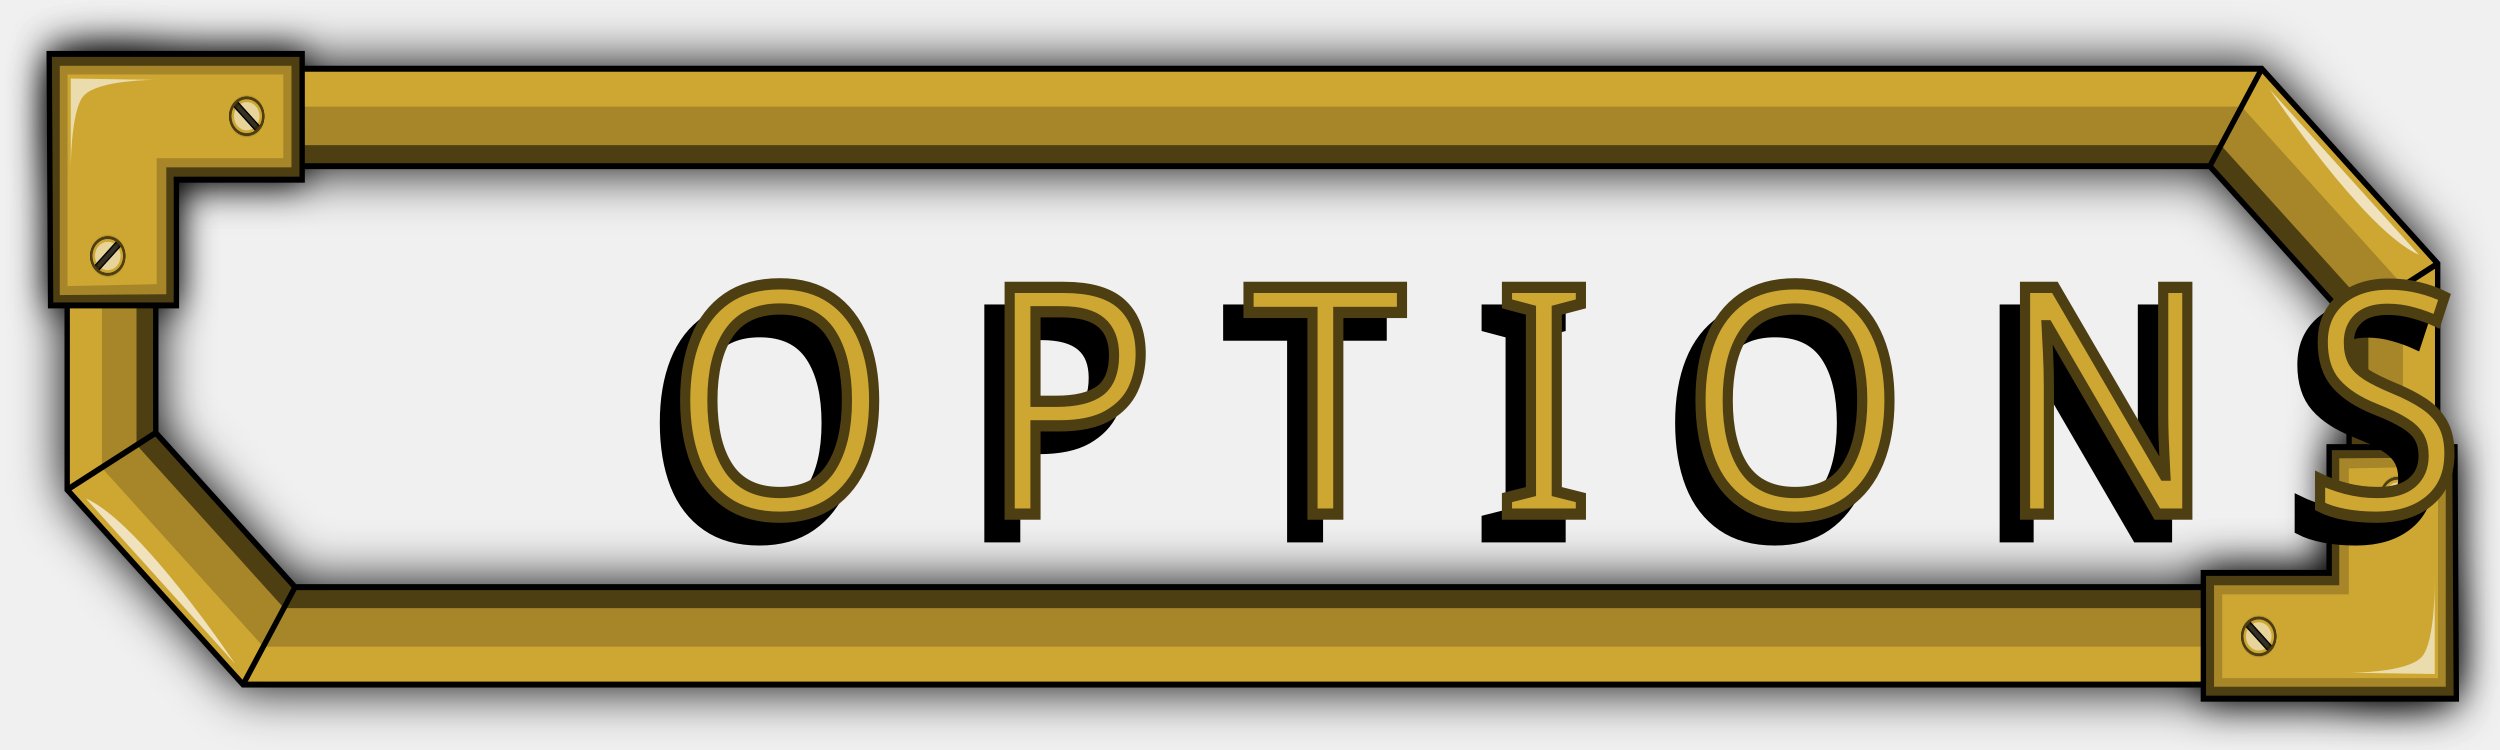
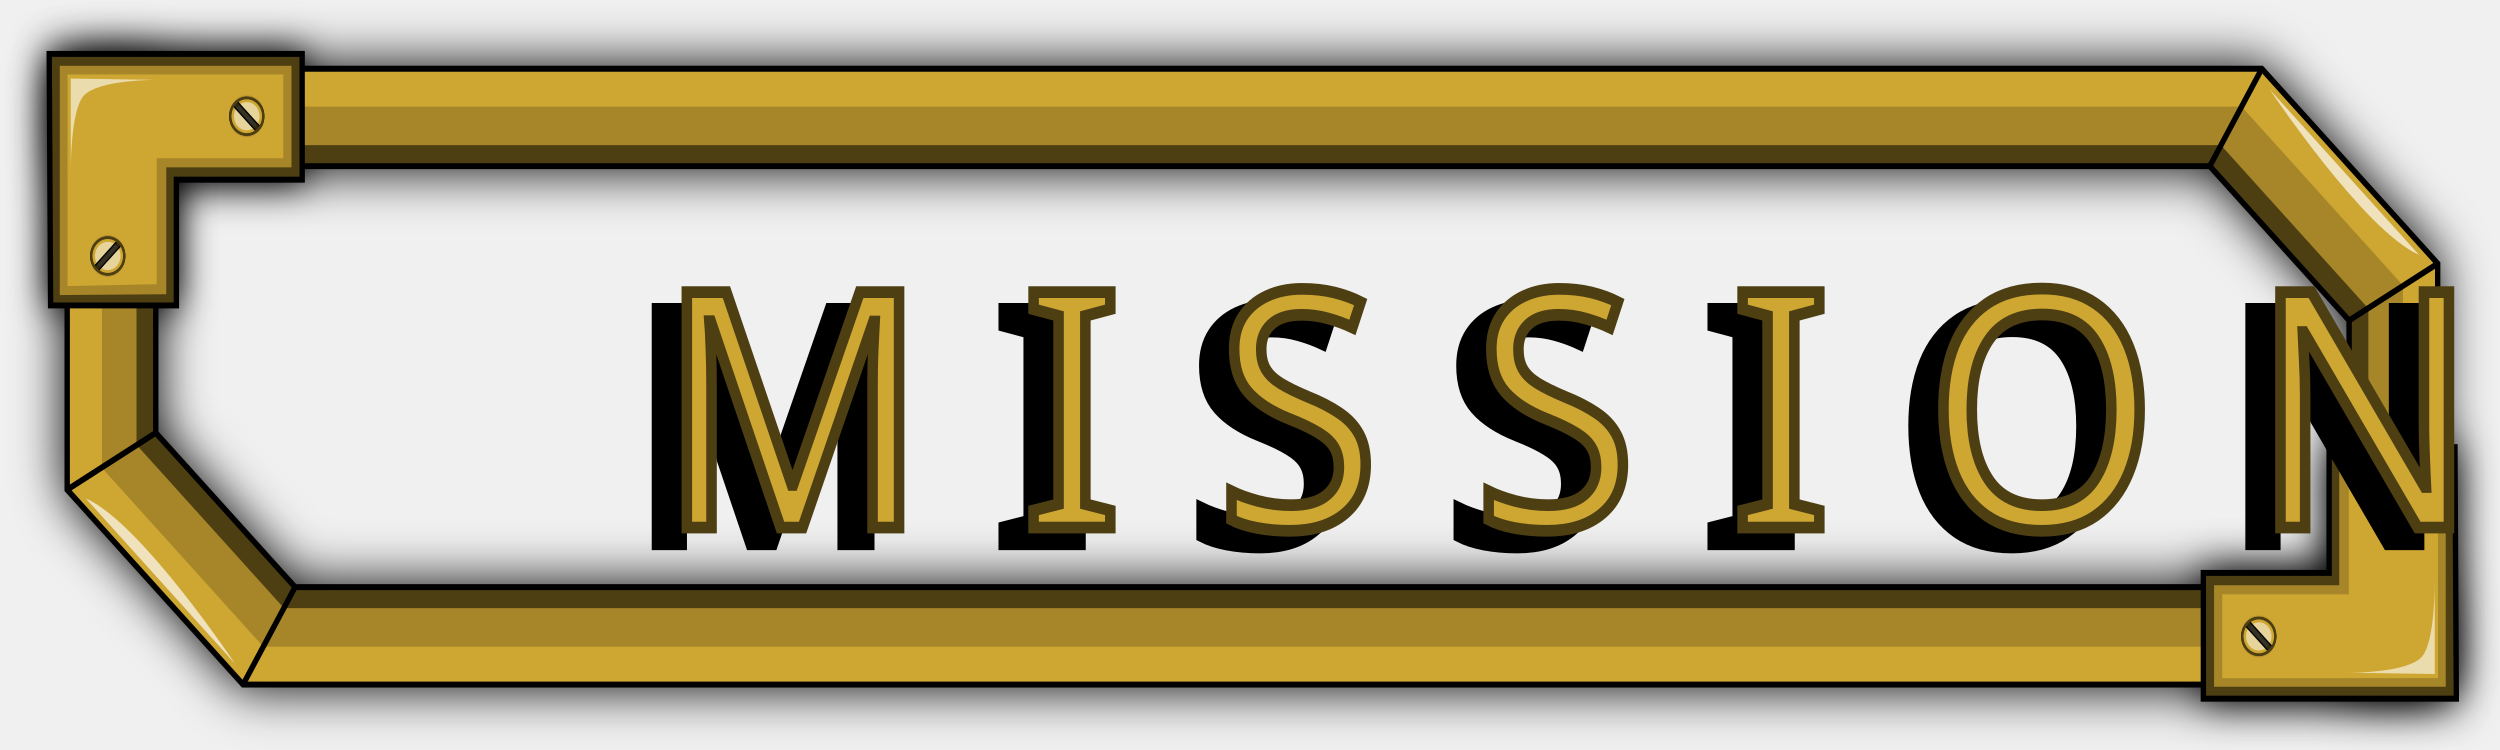
<svg xmlns="http://www.w3.org/2000/svg" width="1000" height="300" viewBox="0 0 264.583 79.375" version="1.1" id="svg5">
  <defs id="defs2">
    <filter style="color-interpolation-filters:sRGB" id="filter109766" x="-0.092" y="-0.092" width="1.185" height="1.185">
      <feGaussianBlur stdDeviation="0.038" id="feGaussianBlur109768" />
    </filter>
    <filter style="color-interpolation-filters:sRGB" id="filter134498" x="-0.026" y="-0.108" width="1.051" height="1.217">
      <feGaussianBlur stdDeviation="1.195" id="feGaussianBlur134500" />
    </filter>
    <filter style="color-interpolation-filters:sRGB" id="filter134502" x="-0.026" y="-0.108" width="1.051" height="1.217">
      <feGaussianBlur stdDeviation="1.195" id="feGaussianBlur134504" />
    </filter>
    <filter style="color-interpolation-filters:sRGB" id="filter134644" x="-0.758" y="-0.218" width="1.954" height="1.436">
      <feGaussianBlur stdDeviation="0.96" id="feGaussianBlur134646" />
    </filter>
    <filter style="color-interpolation-filters:sRGB" id="filter134696" x="-0.739" y="-0.197" width="1.916" height="1.394">
      <feGaussianBlur stdDeviation="0.862" id="feGaussianBlur134698" />
    </filter>
  </defs>
  <g id="layer1">
    <g id="g134534" transform="matrix(-2.150548,0,0,-2.382344,298.4798,41.36176)" style="fill:#000000;fill-opacity:1;filter:url(#filter134644)">
      <path style="fill:#000000;fill-opacity:1;stroke:#000000;stroke-width:0.265px;stroke-linecap:butt;stroke-linejoin:miter;stroke-opacity:1" d="m 30.359,-13.676 h -12.448 l 0.069,11.174 h 6.19 v -5.587 h 6.19 z" id="path134506" />
      <path style="fill:#000000;fill-opacity:1;stroke:none;stroke-width:0.265px;stroke-linecap:butt;stroke-linejoin:miter;stroke-opacity:1" d="M 18.432,-2.963 V -13.147 H 29.834 v 4.509 H 23.673 V -3 Z" id="path134508" />
      <path style="fill:#000000;fill-opacity:1;stroke:none;stroke-width:0.265px;stroke-linecap:butt;stroke-linejoin:miter;stroke-opacity:1" d="m 18.814,-3.363 v -9.4 h 10.617 v 3.721 h -6.23 v 5.595 z" id="path134510" />
      <circle style="mix-blend-mode:normal;fill:#000000;fill-opacity:1;stroke:#000000;stroke-width:0.115;stroke-linejoin:round;stroke-miterlimit:4;stroke-dasharray:none;stroke-opacity:1;filter:url(#filter109766)" id="circle134512" cx="8.77" cy="-5.387" r="0.81" transform="rotate(45,13.95223,9.469511)" />
      <circle style="fill:#000000;fill-opacity:1;stroke:none;stroke-width:0.202;stroke-linejoin:round;stroke-miterlimit:4;stroke-dasharray:none" id="circle134514" cx="11.379" cy="-18.026" r="0.777" transform="rotate(45)" />
      <circle style="fill:#000000;fill-opacity:1;stroke:none;stroke-width:0.164;stroke-linejoin:round;stroke-miterlimit:4;stroke-dasharray:none" id="circle134516" cx="11.379" cy="-18.026" r="0.629" transform="rotate(45)" />
      <path style="opacity:1;fill:#000000;fill-opacity:1;stroke:#000000;stroke-width:0.065;stroke-linecap:butt;stroke-linejoin:miter;stroke-miterlimit:4;stroke-dasharray:none;stroke-opacity:1" d="m 21.262,-5.368 -1.135,1.135 0.191,0.191 1.135,-1.135 z" id="path134518" />
      <circle style="fill:#000000;fill-opacity:1;stroke:#4e3f13;stroke-width:0.115;stroke-linejoin:round;stroke-miterlimit:4;stroke-dasharray:none;stroke-opacity:1" id="circle134520" cx="11.379" cy="-18.026" r="0.81" transform="rotate(45)" />
      <circle style="mix-blend-mode:normal;fill:#000000;fill-opacity:1;stroke:#000000;stroke-width:0.115;stroke-linejoin:round;stroke-miterlimit:4;stroke-dasharray:none;stroke-opacity:1;filter:url(#filter109766)" id="circle134522" cx="8.77" cy="-5.387" r="0.81" transform="rotate(45,24.86597,14.62262)" />
      <circle style="fill:#000000;fill-opacity:1;stroke:none;stroke-width:0.202;stroke-linejoin:round;stroke-miterlimit:4;stroke-dasharray:none" id="circle134524" cx="27.253" cy="11.826" r="0.777" transform="rotate(-45)" />
      <circle style="fill:#000000;fill-opacity:1;stroke:none;stroke-width:0.164;stroke-linejoin:round;stroke-miterlimit:4;stroke-dasharray:none" id="circle134526" cx="27.253" cy="11.826" r="0.629" transform="rotate(-45)" />
      <path style="opacity:1;fill:#000000;fill-opacity:1;stroke:#000000;stroke-width:0.065;stroke-linecap:butt;stroke-linejoin:miter;stroke-miterlimit:4;stroke-dasharray:none;stroke-opacity:1" d="m 26.965,-11.377 1.135,1.135 0.191,-0.191 -1.135,-1.135 z" id="path134528" />
      <circle style="fill:#000000;fill-opacity:1;stroke:#4e3f13;stroke-width:0.115;stroke-linejoin:round;stroke-miterlimit:4;stroke-dasharray:none;stroke-opacity:1" id="circle134530" cx="27.253" cy="11.826" r="0.81" transform="rotate(-45)" />
      <path style="fill:#000000;fill-opacity:1;stroke:none;stroke-width:0.265px;stroke-linecap:butt;stroke-linejoin:miter;stroke-opacity:1" d="m 18.973,-12.582 v 4.225 c 0,0 -0.041,-2.782 0.637,-3.462 0.713,-0.716 3.53,-0.704 3.53,-0.704 z" id="path134532" />
    </g>
    <g id="g134676" transform="matrix(2.150548,0,0,2.382344,-33.31189,38.28697)" style="fill:#000000;fill-opacity:1;filter:url(#filter134696)">
      <path style="fill:#000000;fill-opacity:1;stroke:#000000;stroke-width:0.265px;stroke-linecap:butt;stroke-linejoin:miter;stroke-opacity:1" d="m 30.359,-13.676 h -12.448 l 0.069,11.174 h 6.19 v -5.587 h 6.19 z" id="path134648" />
      <path style="fill:#000000;fill-opacity:1;stroke:none;stroke-width:0.265px;stroke-linecap:butt;stroke-linejoin:miter;stroke-opacity:1" d="M 18.432,-2.963 V -13.147 H 29.834 v 4.509 H 23.673 V -3 Z" id="path134650" />
      <path style="fill:#000000;fill-opacity:1;stroke:none;stroke-width:0.265px;stroke-linecap:butt;stroke-linejoin:miter;stroke-opacity:1" d="m 18.814,-3.363 v -9.4 h 10.617 v 3.721 h -6.23 v 5.595 z" id="path134652" />
      <circle style="mix-blend-mode:normal;fill:#000000;fill-opacity:1;stroke:#000000;stroke-width:0.115;stroke-linejoin:round;stroke-miterlimit:4;stroke-dasharray:none;stroke-opacity:1;filter:url(#filter109766)" id="circle134654" cx="8.77" cy="-5.387" r="0.81" transform="rotate(45,13.95223,9.469511)" />
      <circle style="fill:#000000;fill-opacity:1;stroke:none;stroke-width:0.202;stroke-linejoin:round;stroke-miterlimit:4;stroke-dasharray:none" id="circle134656" cx="11.379" cy="-18.026" r="0.777" transform="rotate(45)" />
      <circle style="fill:#000000;fill-opacity:1;stroke:none;stroke-width:0.164;stroke-linejoin:round;stroke-miterlimit:4;stroke-dasharray:none" id="circle134658" cx="11.379" cy="-18.026" r="0.629" transform="rotate(45)" />
      <path style="opacity:1;fill:#000000;fill-opacity:1;stroke:#000000;stroke-width:0.065;stroke-linecap:butt;stroke-linejoin:miter;stroke-miterlimit:4;stroke-dasharray:none;stroke-opacity:1" d="m 21.262,-5.368 -1.135,1.135 0.191,0.191 1.135,-1.135 z" id="path134660" />
      <circle style="fill:#000000;fill-opacity:1;stroke:#4e3f13;stroke-width:0.115;stroke-linejoin:round;stroke-miterlimit:4;stroke-dasharray:none;stroke-opacity:1" id="circle134662" cx="11.379" cy="-18.026" r="0.81" transform="rotate(45)" />
      <circle style="mix-blend-mode:normal;fill:#000000;fill-opacity:1;stroke:#000000;stroke-width:0.115;stroke-linejoin:round;stroke-miterlimit:4;stroke-dasharray:none;stroke-opacity:1;filter:url(#filter109766)" id="circle134664" cx="8.77" cy="-5.387" r="0.81" transform="rotate(45,24.86597,14.62262)" />
      <circle style="fill:#000000;fill-opacity:1;stroke:none;stroke-width:0.202;stroke-linejoin:round;stroke-miterlimit:4;stroke-dasharray:none" id="circle134666" cx="27.253" cy="11.826" r="0.777" transform="rotate(-45)" />
      <circle style="fill:#000000;fill-opacity:1;stroke:none;stroke-width:0.164;stroke-linejoin:round;stroke-miterlimit:4;stroke-dasharray:none" id="circle134668" cx="27.253" cy="11.826" r="0.629" transform="rotate(-45)" />
      <path style="opacity:1;fill:#000000;fill-opacity:1;stroke:#000000;stroke-width:0.065;stroke-linecap:butt;stroke-linejoin:miter;stroke-miterlimit:4;stroke-dasharray:none;stroke-opacity:1" d="m 26.965,-11.377 1.135,1.135 0.191,-0.191 -1.135,-1.135 z" id="path134670" />
      <circle style="fill:#000000;fill-opacity:1;stroke:#4e3f13;stroke-width:0.115;stroke-linejoin:round;stroke-miterlimit:4;stroke-dasharray:none;stroke-opacity:1" id="circle134672" cx="27.253" cy="11.826" r="0.81" transform="rotate(-45)" />
      <path style="fill:#000000;fill-opacity:1;stroke:none;stroke-width:0.265px;stroke-linecap:butt;stroke-linejoin:miter;stroke-opacity:1" d="m 18.973,-12.582 v 4.225 c 0,0 -0.041,-2.782 0.637,-3.462 0.713,-0.716 3.53,-0.704 3.53,-0.704 z" id="path134674" />
    </g>
    <g id="g134296" style="fill:#000000;fill-opacity:1;filter:url(#filter134502)" transform="matrix(2.150548,0,0,2.382344,-9.195384,-10.18515)">
      <path style="fill:#000000;fill-opacity:1;stroke:none;stroke-width:0.265px;stroke-linecap:butt;stroke-linejoin:miter;stroke-opacity:1" d="M 11.941,7.329 H 7.582 V 26.03 l 8.656,8.656 h 107.975 l 0.027,-4.328 H 18.796 l -6.855,-6.855 z" id="path134278" />
      <g id="g134284" style="fill:#000000;fill-opacity:1">
        <path style="fill:#000000;fill-opacity:1;stroke:none;stroke-width:0.265px;stroke-linecap:butt;stroke-linejoin:miter;stroke-opacity:1" d="M 9.292,7.282 V 25.063 L 11.941,23.503 V 7.329 Z" id="path134280" />
        <path style="fill:#000000;fill-opacity:1;stroke:none;stroke-width:0.265px;stroke-linecap:butt;stroke-linejoin:miter;stroke-opacity:1" d="m 9.292,25.063 7.941,7.941 H 124.219 l 0.02,-2.646 H 18.796 l -6.855,-6.855 z" id="path134282" />
      </g>
      <path style="fill:#000000;fill-opacity:1;stroke:none;stroke-width:0.265px;stroke-linecap:butt;stroke-linejoin:miter;stroke-opacity:1" d="M 10.993,7.344 V 24.035 l 7.256,7.256 H 124.269 l -0.03,-0.933 H 18.796 L 11.941,23.503 V 7.329 Z" id="path134286" />
      <path style="fill:#000000;fill-opacity:1;stroke:#000000;stroke-width:0.265px;stroke-linecap:butt;stroke-linejoin:miter;stroke-opacity:1" d="M 7.582,26.03 11.941,23.503" id="path134288" />
      <path style="fill:#000000;fill-opacity:1;stroke:#000000;stroke-width:0.265px;stroke-linecap:butt;stroke-linejoin:miter;stroke-opacity:1" d="m 16.237,34.686 2.559,-4.328" id="path134290" />
      <path style="fill:#000000;fill-opacity:1;stroke:#000000;stroke-width:0.265;stroke-linecap:butt;stroke-linejoin:miter;stroke-miterlimit:4;stroke-dasharray:none;stroke-opacity:1" d="M 7.582,7.329 V 26.03 l 8.656,8.656 h 107.975 l 0.027,-4.328 H 18.796 L 11.941,23.503 V 7.329 Z" id="path134292" />
      <path style="fill:#000000;fill-opacity:1;stroke:none;stroke-width:0.245px;stroke-linecap:butt;stroke-linejoin:miter;stroke-opacity:1" d="m 8.504,26.421 7.338,7.338 c 0,0 -4.64,-6.27 -7.338,-7.338 z" id="path134294" />
    </g>
    <g id="g134316" transform="matrix(-2.150548,0,0,-2.382344,274.2923,89.90852)" style="fill:#000000;fill-opacity:1;filter:url(#filter134498)">
      <path style="fill:#000000;fill-opacity:1;stroke:none;stroke-width:0.265px;stroke-linecap:butt;stroke-linejoin:miter;stroke-opacity:1" d="M 11.941,7.329 H 7.582 V 26.03 l 8.656,8.656 h 107.975 l 0.027,-4.328 H 18.796 l -6.855,-6.855 z" id="path134298" />
      <g id="g134304" style="fill:#000000;fill-opacity:1">
        <path style="fill:#000000;fill-opacity:1;stroke:none;stroke-width:0.265px;stroke-linecap:butt;stroke-linejoin:miter;stroke-opacity:1" d="M 9.292,7.282 V 25.063 L 11.941,23.503 V 7.329 Z" id="path134300" />
        <path style="fill:#000000;fill-opacity:1;stroke:none;stroke-width:0.265px;stroke-linecap:butt;stroke-linejoin:miter;stroke-opacity:1" d="m 9.292,25.063 7.941,7.941 H 124.219 l 0.02,-2.646 H 18.796 l -6.855,-6.855 z" id="path134302" />
      </g>
      <path style="fill:#000000;fill-opacity:1;stroke:none;stroke-width:0.265px;stroke-linecap:butt;stroke-linejoin:miter;stroke-opacity:1" d="M 10.993,7.344 V 24.035 l 7.256,7.256 H 124.269 l -0.03,-0.933 H 18.796 L 11.941,23.503 V 7.329 Z" id="path134306" />
      <path style="fill:#000000;fill-opacity:1;stroke:#000000;stroke-width:0.265px;stroke-linecap:butt;stroke-linejoin:miter;stroke-opacity:1" d="M 7.582,26.03 11.941,23.503" id="path134308" />
      <path style="fill:#000000;fill-opacity:1;stroke:#000000;stroke-width:0.265px;stroke-linecap:butt;stroke-linejoin:miter;stroke-opacity:1" d="m 16.237,34.686 2.559,-4.328" id="path134310" />
      <path style="fill:#000000;fill-opacity:1;stroke:#000000;stroke-width:0.265;stroke-linecap:butt;stroke-linejoin:miter;stroke-miterlimit:4;stroke-dasharray:none;stroke-opacity:1" d="M 7.582,7.329 V 26.03 l 8.656,8.656 h 107.975 l 0.027,-4.328 H 18.796 L 11.941,23.503 V 7.329 Z" id="path134312" />
      <path style="fill:#000000;fill-opacity:1;stroke:none;stroke-width:0.245px;stroke-linecap:butt;stroke-linejoin:miter;stroke-opacity:1" d="m 8.504,26.421 7.338,7.338 c 0,0 -4.64,-6.27 -7.338,-7.338 z" id="path134314" />
    </g>
    <g id="g111834" transform="matrix(2.150548,0,0,2.382344,-9.195384,-10.18515)">
      <path style="fill:#cea733;fill-opacity:1;stroke:none;stroke-width:0.265px;stroke-linecap:butt;stroke-linejoin:miter;stroke-opacity:1" d="M 11.941,7.329 H 7.582 V 26.03 l 8.656,8.656 h 107.975 l 0.027,-4.328 H 18.796 l -6.855,-6.855 z" id="path1875" />
      <g id="g5291">
        <path style="fill:#a68628;fill-opacity:1;stroke:none;stroke-width:0.265px;stroke-linecap:butt;stroke-linejoin:miter;stroke-opacity:1" d="M 9.292,7.282 V 25.063 L 11.941,23.503 V 7.329 Z" id="path4384" />
        <path style="fill:#a68628;fill-opacity:1;stroke:none;stroke-width:0.265px;stroke-linecap:butt;stroke-linejoin:miter;stroke-opacity:1" d="m 9.292,25.063 7.941,7.941 H 124.219 l 0.02,-2.646 H 18.796 l -6.855,-6.855 z" id="path5141" />
      </g>
      <path style="fill:#4e3f13;fill-opacity:1;stroke:none;stroke-width:0.265px;stroke-linecap:butt;stroke-linejoin:miter;stroke-opacity:1" d="M 10.993,7.344 V 24.035 l 7.256,7.256 H 124.269 l -0.03,-0.933 H 18.796 L 11.941,23.503 V 7.329 Z" id="path5441" />
      <path style="fill:none;stroke:#000000;stroke-width:0.265px;stroke-linecap:butt;stroke-linejoin:miter;stroke-opacity:1" d="M 7.582,26.03 11.941,23.503" id="path4380" />
      <path style="fill:none;stroke:#000000;stroke-width:0.265px;stroke-linecap:butt;stroke-linejoin:miter;stroke-opacity:1" d="m 16.237,34.686 2.559,-4.328" id="path4382" />
      <path style="fill:none;stroke:#000000;stroke-width:0.265;stroke-linecap:butt;stroke-linejoin:miter;stroke-miterlimit:4;stroke-dasharray:none;stroke-opacity:1" d="M 7.582,7.329 V 26.03 l 8.656,8.656 h 107.975 l 0.027,-4.328 H 18.796 L 11.941,23.503 V 7.329 Z" id="path5326" />
      <path style="fill:#efe2bc;fill-opacity:1;stroke:none;stroke-width:0.245px;stroke-linecap:butt;stroke-linejoin:miter;stroke-opacity:1" d="m 8.504,26.421 7.338,7.338 c 0,0 -4.64,-6.27 -7.338,-7.338 z" id="path51662" />
    </g>
    <g id="g111870" transform="matrix(-2.150548,0,0,-2.382344,274.2923,89.90852)">
      <path style="fill:#cea733;fill-opacity:1;stroke:none;stroke-width:0.265px;stroke-linecap:butt;stroke-linejoin:miter;stroke-opacity:1" d="M 11.941,7.329 H 7.582 V 26.03 l 8.656,8.656 h 107.975 l 0.027,-4.328 H 18.796 l -6.855,-6.855 z" id="path111852" />
      <g id="g111858">
        <path style="fill:#a68628;fill-opacity:1;stroke:none;stroke-width:0.265px;stroke-linecap:butt;stroke-linejoin:miter;stroke-opacity:1" d="M 9.292,7.282 V 25.063 L 11.941,23.503 V 7.329 Z" id="path111854" />
        <path style="fill:#a68628;fill-opacity:1;stroke:none;stroke-width:0.265px;stroke-linecap:butt;stroke-linejoin:miter;stroke-opacity:1" d="m 9.292,25.063 7.941,7.941 H 124.219 l 0.02,-2.646 H 18.796 l -6.855,-6.855 z" id="path111856" />
      </g>
      <path style="fill:#4e3f13;fill-opacity:1;stroke:none;stroke-width:0.265px;stroke-linecap:butt;stroke-linejoin:miter;stroke-opacity:1" d="M 10.993,7.344 V 24.035 l 7.256,7.256 H 124.269 l -0.03,-0.933 H 18.796 L 11.941,23.503 V 7.329 Z" id="path111860" />
      <path style="fill:none;stroke:#000000;stroke-width:0.265px;stroke-linecap:butt;stroke-linejoin:miter;stroke-opacity:1" d="M 7.582,26.03 11.941,23.503" id="path111862" />
      <path style="fill:none;stroke:#000000;stroke-width:0.265px;stroke-linecap:butt;stroke-linejoin:miter;stroke-opacity:1" d="m 16.237,34.686 2.559,-4.328" id="path111864" />
      <path style="fill:none;stroke:#000000;stroke-width:0.265;stroke-linecap:butt;stroke-linejoin:miter;stroke-miterlimit:4;stroke-dasharray:none;stroke-opacity:1" d="M 7.582,7.329 V 26.03 l 8.656,8.656 h 107.975 l 0.027,-4.328 H 18.796 L 11.941,23.503 V 7.329 Z" id="path111866" />
      <path style="fill:#efe2bc;fill-opacity:1;stroke:none;stroke-width:0.245px;stroke-linecap:butt;stroke-linejoin:miter;stroke-opacity:1" d="m 8.504,26.421 7.338,7.338 c 0,0 -4.64,-6.27 -7.338,-7.338 z" id="path111868" />
    </g>
    <g id="g111850" transform="matrix(2.150548,0,0,2.382344,-33.31189,38.28697)">
      <path style="fill:#4e3f13;fill-opacity:1;stroke:#000000;stroke-width:0.265px;stroke-linecap:butt;stroke-linejoin:miter;stroke-opacity:1" d="m 30.359,-13.676 h -12.448 l 0.069,11.174 h 6.19 v -5.587 h 6.19 z" id="path53183" />
      <path style="fill:#a68628;fill-opacity:1;stroke:none;stroke-width:0.265px;stroke-linecap:butt;stroke-linejoin:miter;stroke-opacity:1" d="M 18.432,-2.963 V -13.147 H 29.834 v 4.509 H 23.673 V -3 Z" id="path69738" />
      <path style="fill:#cea733;fill-opacity:1;stroke:none;stroke-width:0.265px;stroke-linecap:butt;stroke-linejoin:miter;stroke-opacity:1" d="m 18.814,-3.363 v -9.4 h 10.617 v 3.721 h -6.23 v 5.595 z" id="path78129" />
      <circle style="mix-blend-mode:normal;fill:none;fill-opacity:1;stroke:#000000;stroke-width:0.115;stroke-linejoin:round;stroke-miterlimit:4;stroke-dasharray:none;stroke-opacity:1;filter:url(#filter109766)" id="circle109602" cx="8.77" cy="-5.387" r="0.81" transform="rotate(45,13.95223,9.469511)" />
      <circle style="fill:#cea733;fill-opacity:1;stroke:none;stroke-width:0.202;stroke-linejoin:round;stroke-miterlimit:4;stroke-dasharray:none" id="path87029" cx="11.379" cy="-18.026" r="0.777" transform="rotate(45)" />
      <circle style="fill:#e7d49b;fill-opacity:1;stroke:none;stroke-width:0.164;stroke-linejoin:round;stroke-miterlimit:4;stroke-dasharray:none" id="circle87473" cx="11.379" cy="-18.026" r="0.629" transform="rotate(45)" />
      <path style="opacity:1;fill:#000000;fill-opacity:0.766;stroke:#000000;stroke-width:0.065;stroke-linecap:butt;stroke-linejoin:miter;stroke-miterlimit:4;stroke-dasharray:none;stroke-opacity:1" d="m 21.262,-5.368 -1.135,1.135 0.191,0.191 1.135,-1.135 z" id="path87904" />
      <circle style="fill:none;fill-opacity:1;stroke:#4e3f13;stroke-width:0.115;stroke-linejoin:round;stroke-miterlimit:4;stroke-dasharray:none;stroke-opacity:1" id="circle87031" cx="11.379" cy="-18.026" r="0.81" transform="rotate(45)" />
      <circle style="mix-blend-mode:normal;fill:none;fill-opacity:1;stroke:#000000;stroke-width:0.115;stroke-linejoin:round;stroke-miterlimit:4;stroke-dasharray:none;stroke-opacity:1;filter:url(#filter109766)" id="circle109770" cx="8.77" cy="-5.387" r="0.81" transform="rotate(45,24.86597,14.62262)" />
      <circle style="fill:#cea733;fill-opacity:1;stroke:none;stroke-width:0.202;stroke-linejoin:round;stroke-miterlimit:4;stroke-dasharray:none" id="circle109772" cx="27.253" cy="11.826" r="0.777" transform="rotate(-45)" />
      <circle style="fill:#e7d49b;fill-opacity:1;stroke:none;stroke-width:0.164;stroke-linejoin:round;stroke-miterlimit:4;stroke-dasharray:none" id="circle109774" cx="27.253" cy="11.826" r="0.629" transform="rotate(-45)" />
      <path style="opacity:1;fill:#000000;fill-opacity:0.766;stroke:#000000;stroke-width:0.065;stroke-linecap:butt;stroke-linejoin:miter;stroke-miterlimit:4;stroke-dasharray:none;stroke-opacity:1" d="m 26.965,-11.377 1.135,1.135 0.191,-0.191 -1.135,-1.135 z" id="path109776" />
      <circle style="fill:none;fill-opacity:1;stroke:#4e3f13;stroke-width:0.115;stroke-linejoin:round;stroke-miterlimit:4;stroke-dasharray:none;stroke-opacity:1" id="circle109778" cx="27.253" cy="11.826" r="0.81" transform="rotate(-45)" />
      <path style="fill:#ffffff;fill-opacity:0.599;stroke:none;stroke-width:0.265px;stroke-linecap:butt;stroke-linejoin:miter;stroke-opacity:1" d="m 18.973,-12.582 v 4.225 c 0,0 -0.041,-2.782 0.637,-3.462 0.713,-0.716 3.53,-0.704 3.53,-0.704 z" id="path109813" />
    </g>
    <g id="g111900" transform="matrix(-2.150548,0,0,-2.382344,298.4798,41.36176)">
      <path style="fill:#4e3f13;fill-opacity:1;stroke:#000000;stroke-width:0.265px;stroke-linecap:butt;stroke-linejoin:miter;stroke-opacity:1" d="m 30.359,-13.676 h -12.448 l 0.069,11.174 h 6.19 v -5.587 h 6.19 z" id="path111872" />
      <path style="fill:#a68628;fill-opacity:1;stroke:none;stroke-width:0.265px;stroke-linecap:butt;stroke-linejoin:miter;stroke-opacity:1" d="M 18.432,-2.963 V -13.147 H 29.834 v 4.509 H 23.673 V -3 Z" id="path111874" />
      <path style="fill:#cea733;fill-opacity:1;stroke:none;stroke-width:0.265px;stroke-linecap:butt;stroke-linejoin:miter;stroke-opacity:1" d="m 18.814,-3.363 v -9.4 h 10.617 v 3.721 h -6.23 v 5.595 z" id="path111876" />
      <circle style="mix-blend-mode:normal;fill:none;fill-opacity:1;stroke:#000000;stroke-width:0.115;stroke-linejoin:round;stroke-miterlimit:4;stroke-dasharray:none;stroke-opacity:1;filter:url(#filter109766)" id="circle111878" cx="8.77" cy="-5.387" r="0.81" transform="rotate(45,13.95223,9.469511)" />
      <circle style="fill:#cea733;fill-opacity:1;stroke:none;stroke-width:0.202;stroke-linejoin:round;stroke-miterlimit:4;stroke-dasharray:none" id="circle111880" cx="11.379" cy="-18.026" r="0.777" transform="rotate(45)" />
      <circle style="fill:#e7d49b;fill-opacity:1;stroke:none;stroke-width:0.164;stroke-linejoin:round;stroke-miterlimit:4;stroke-dasharray:none" id="circle111882" cx="11.379" cy="-18.026" r="0.629" transform="rotate(45)" />
      <path style="opacity:1;fill:#000000;fill-opacity:0.766;stroke:#000000;stroke-width:0.065;stroke-linecap:butt;stroke-linejoin:miter;stroke-miterlimit:4;stroke-dasharray:none;stroke-opacity:1" d="m 21.262,-5.368 -1.135,1.135 0.191,0.191 1.135,-1.135 z" id="path111884" />
      <circle style="fill:none;fill-opacity:1;stroke:#4e3f13;stroke-width:0.115;stroke-linejoin:round;stroke-miterlimit:4;stroke-dasharray:none;stroke-opacity:1" id="circle111886" cx="11.379" cy="-18.026" r="0.81" transform="rotate(45)" />
      <circle style="mix-blend-mode:normal;fill:none;fill-opacity:1;stroke:#000000;stroke-width:0.115;stroke-linejoin:round;stroke-miterlimit:4;stroke-dasharray:none;stroke-opacity:1;filter:url(#filter109766)" id="circle111888" cx="8.77" cy="-5.387" r="0.81" transform="rotate(45,24.86597,14.62262)" />
      <circle style="fill:#cea733;fill-opacity:1;stroke:none;stroke-width:0.202;stroke-linejoin:round;stroke-miterlimit:4;stroke-dasharray:none" id="circle111890" cx="27.253" cy="11.826" r="0.777" transform="rotate(-45)" />
      <circle style="fill:#e7d49b;fill-opacity:1;stroke:none;stroke-width:0.164;stroke-linejoin:round;stroke-miterlimit:4;stroke-dasharray:none" id="circle111892" cx="27.253" cy="11.826" r="0.629" transform="rotate(-45)" />
      <path style="opacity:1;fill:#000000;fill-opacity:0.766;stroke:#000000;stroke-width:0.065;stroke-linecap:butt;stroke-linejoin:miter;stroke-miterlimit:4;stroke-dasharray:none;stroke-opacity:1" d="m 26.965,-11.377 1.135,1.135 0.191,-0.191 -1.135,-1.135 z" id="path111894" />
      <circle style="fill:none;fill-opacity:1;stroke:#4e3f13;stroke-width:0.115;stroke-linejoin:round;stroke-miterlimit:4;stroke-dasharray:none;stroke-opacity:1" id="circle111896" cx="27.253" cy="11.826" r="0.81" transform="rotate(-45)" />
      <path style="fill:#ffffff;fill-opacity:0.599;stroke:none;stroke-width:0.265px;stroke-linecap:butt;stroke-linejoin:miter;stroke-opacity:1" d="m 18.973,-12.582 v 4.225 c 0,0 -0.041,-2.782 0.637,-3.462 0.713,-0.716 3.53,-0.704 3.53,-0.704 z" id="path111898" />
    </g>
-     <text xml:space="preserve" style="font-style:normal;font-weight:normal;font-size:31.94px;line-height:1.25;font-family:sans-serif;letter-spacing:10.061px;fill:#000000;fill-opacity:1;stroke:#000000;stroke-width:1.132;stroke-miterlimit:4;stroke-dasharray:none;stroke-opacity:1" x="72.109" y="53.978" id="text65367" transform="scale(0.9501064,1.052514)">
-       <tspan id="tspan65365" style="font-style:normal;font-variant:normal;font-weight:normal;font-stretch:normal;font-size:31.94px;font-family:'Shadow of Xizor';-inkscape-font-specification:'Shadow of Xizor, Normal';font-variant-ligatures:normal;font-variant-caps:normal;font-variant-numeric:normal;font-variant-east-asian:normal;fill:#000000;fill-opacity:1;stroke:#000000;stroke-width:1.132;stroke-miterlimit:4;stroke-dasharray:none;stroke-opacity:1" x="72.109" y="53.978">OPTIONS</tspan>
+     <text xml:space="preserve" style="font-style:normal;font-weight:normal;font-size:33.155px;line-height:1.25;font-family:sans-serif;letter-spacing:10.444px;fill:#000000;fill-opacity:1;stroke:#000000;stroke-width:1.175;stroke-miterlimit:4;stroke-dasharray:none;stroke-opacity:1" x="69.966" y="54.727" id="text37587" transform="scale(0.9501064,1.052514)">
+       <tspan id="tspan37585" style="font-style:normal;font-variant:normal;font-weight:normal;font-stretch:normal;font-size:33.155px;font-family:'Shadow of Xizor';-inkscape-font-specification:'Shadow of Xizor, Normal';font-variant-ligatures:normal;font-variant-caps:normal;font-variant-numeric:normal;font-variant-east-asian:normal;fill:#000000;fill-opacity:1;stroke:#000000;stroke-width:1.175;stroke-miterlimit:4;stroke-dasharray:none;stroke-opacity:1" x="69.966" y="54.727">MISSION</tspan>
    </text>
-     <text xml:space="preserve" style="font-style:normal;font-weight:normal;font-size:31.94px;line-height:1.25;font-family:sans-serif;letter-spacing:10.061px;fill:#cea733;fill-opacity:1;stroke:#4e3f13;stroke-width:1.132;stroke-miterlimit:4;stroke-dasharray:none;stroke-opacity:1" x="74.37" y="51.697" id="text11383" transform="scale(0.9501064,1.052514)">
-       <tspan id="tspan11381" style="font-style:normal;font-variant:normal;font-weight:normal;font-stretch:normal;font-size:31.94px;font-family:'Shadow of Xizor';-inkscape-font-specification:'Shadow of Xizor, Normal';font-variant-ligatures:normal;font-variant-caps:normal;font-variant-numeric:normal;font-variant-east-asian:normal;fill:#cea733;fill-opacity:1;stroke:#4e3f13;stroke-width:1.132;stroke-miterlimit:4;stroke-dasharray:none;stroke-opacity:1" x="74.37" y="51.697">OPTIONS</tspan>
+     <text xml:space="preserve" style="font-style:normal;font-weight:normal;font-size:33.155px;line-height:1.25;font-family:sans-serif;letter-spacing:10.444px;fill:#cea733;fill-opacity:1;stroke:#4e3f13;stroke-width:1.175;stroke-miterlimit:4;stroke-dasharray:none;stroke-opacity:1" x="73.291" y="53.046" id="text11383" transform="scale(0.9501064,1.052514)">
+       <tspan id="tspan11381" style="font-style:normal;font-variant:normal;font-weight:normal;font-stretch:normal;font-size:33.155px;font-family:'Shadow of Xizor';-inkscape-font-specification:'Shadow of Xizor, Normal';font-variant-ligatures:normal;font-variant-caps:normal;font-variant-numeric:normal;font-variant-east-asian:normal;fill:#cea733;fill-opacity:1;stroke:#4e3f13;stroke-width:1.175;stroke-miterlimit:4;stroke-dasharray:none;stroke-opacity:1" x="73.291" y="53.046">MISSION</tspan>
    </text>
  </g>
</svg>
